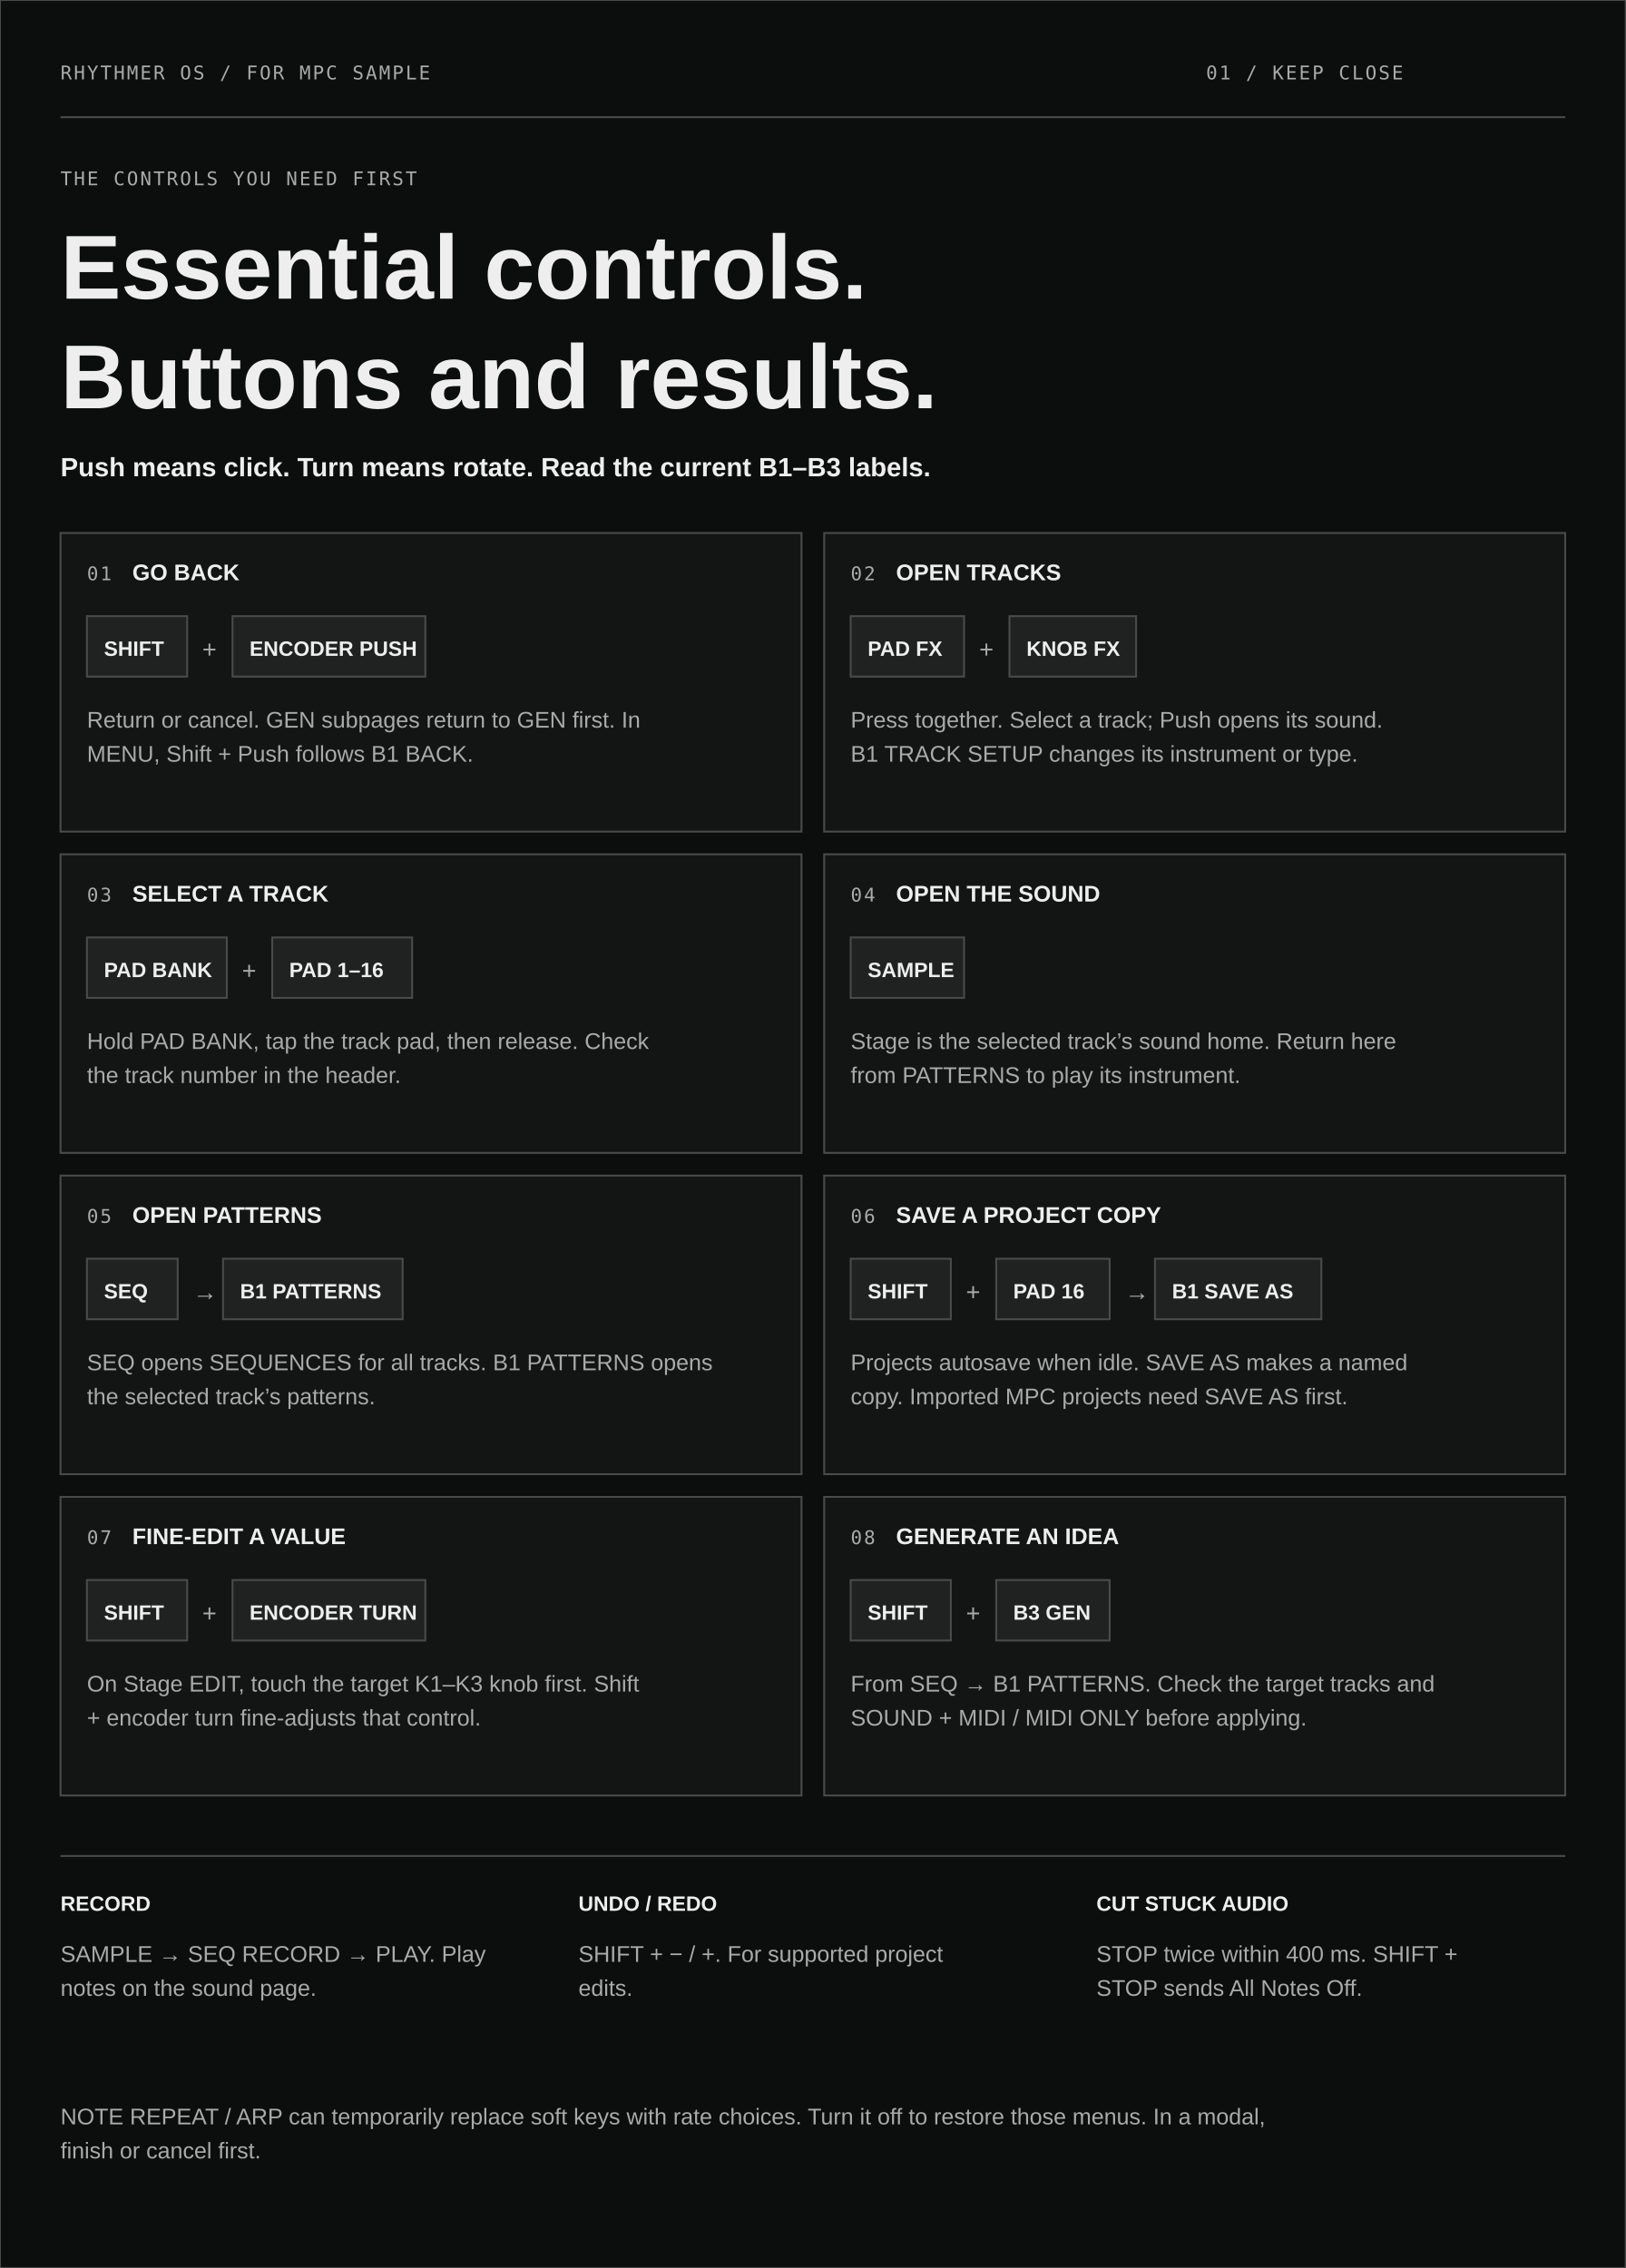
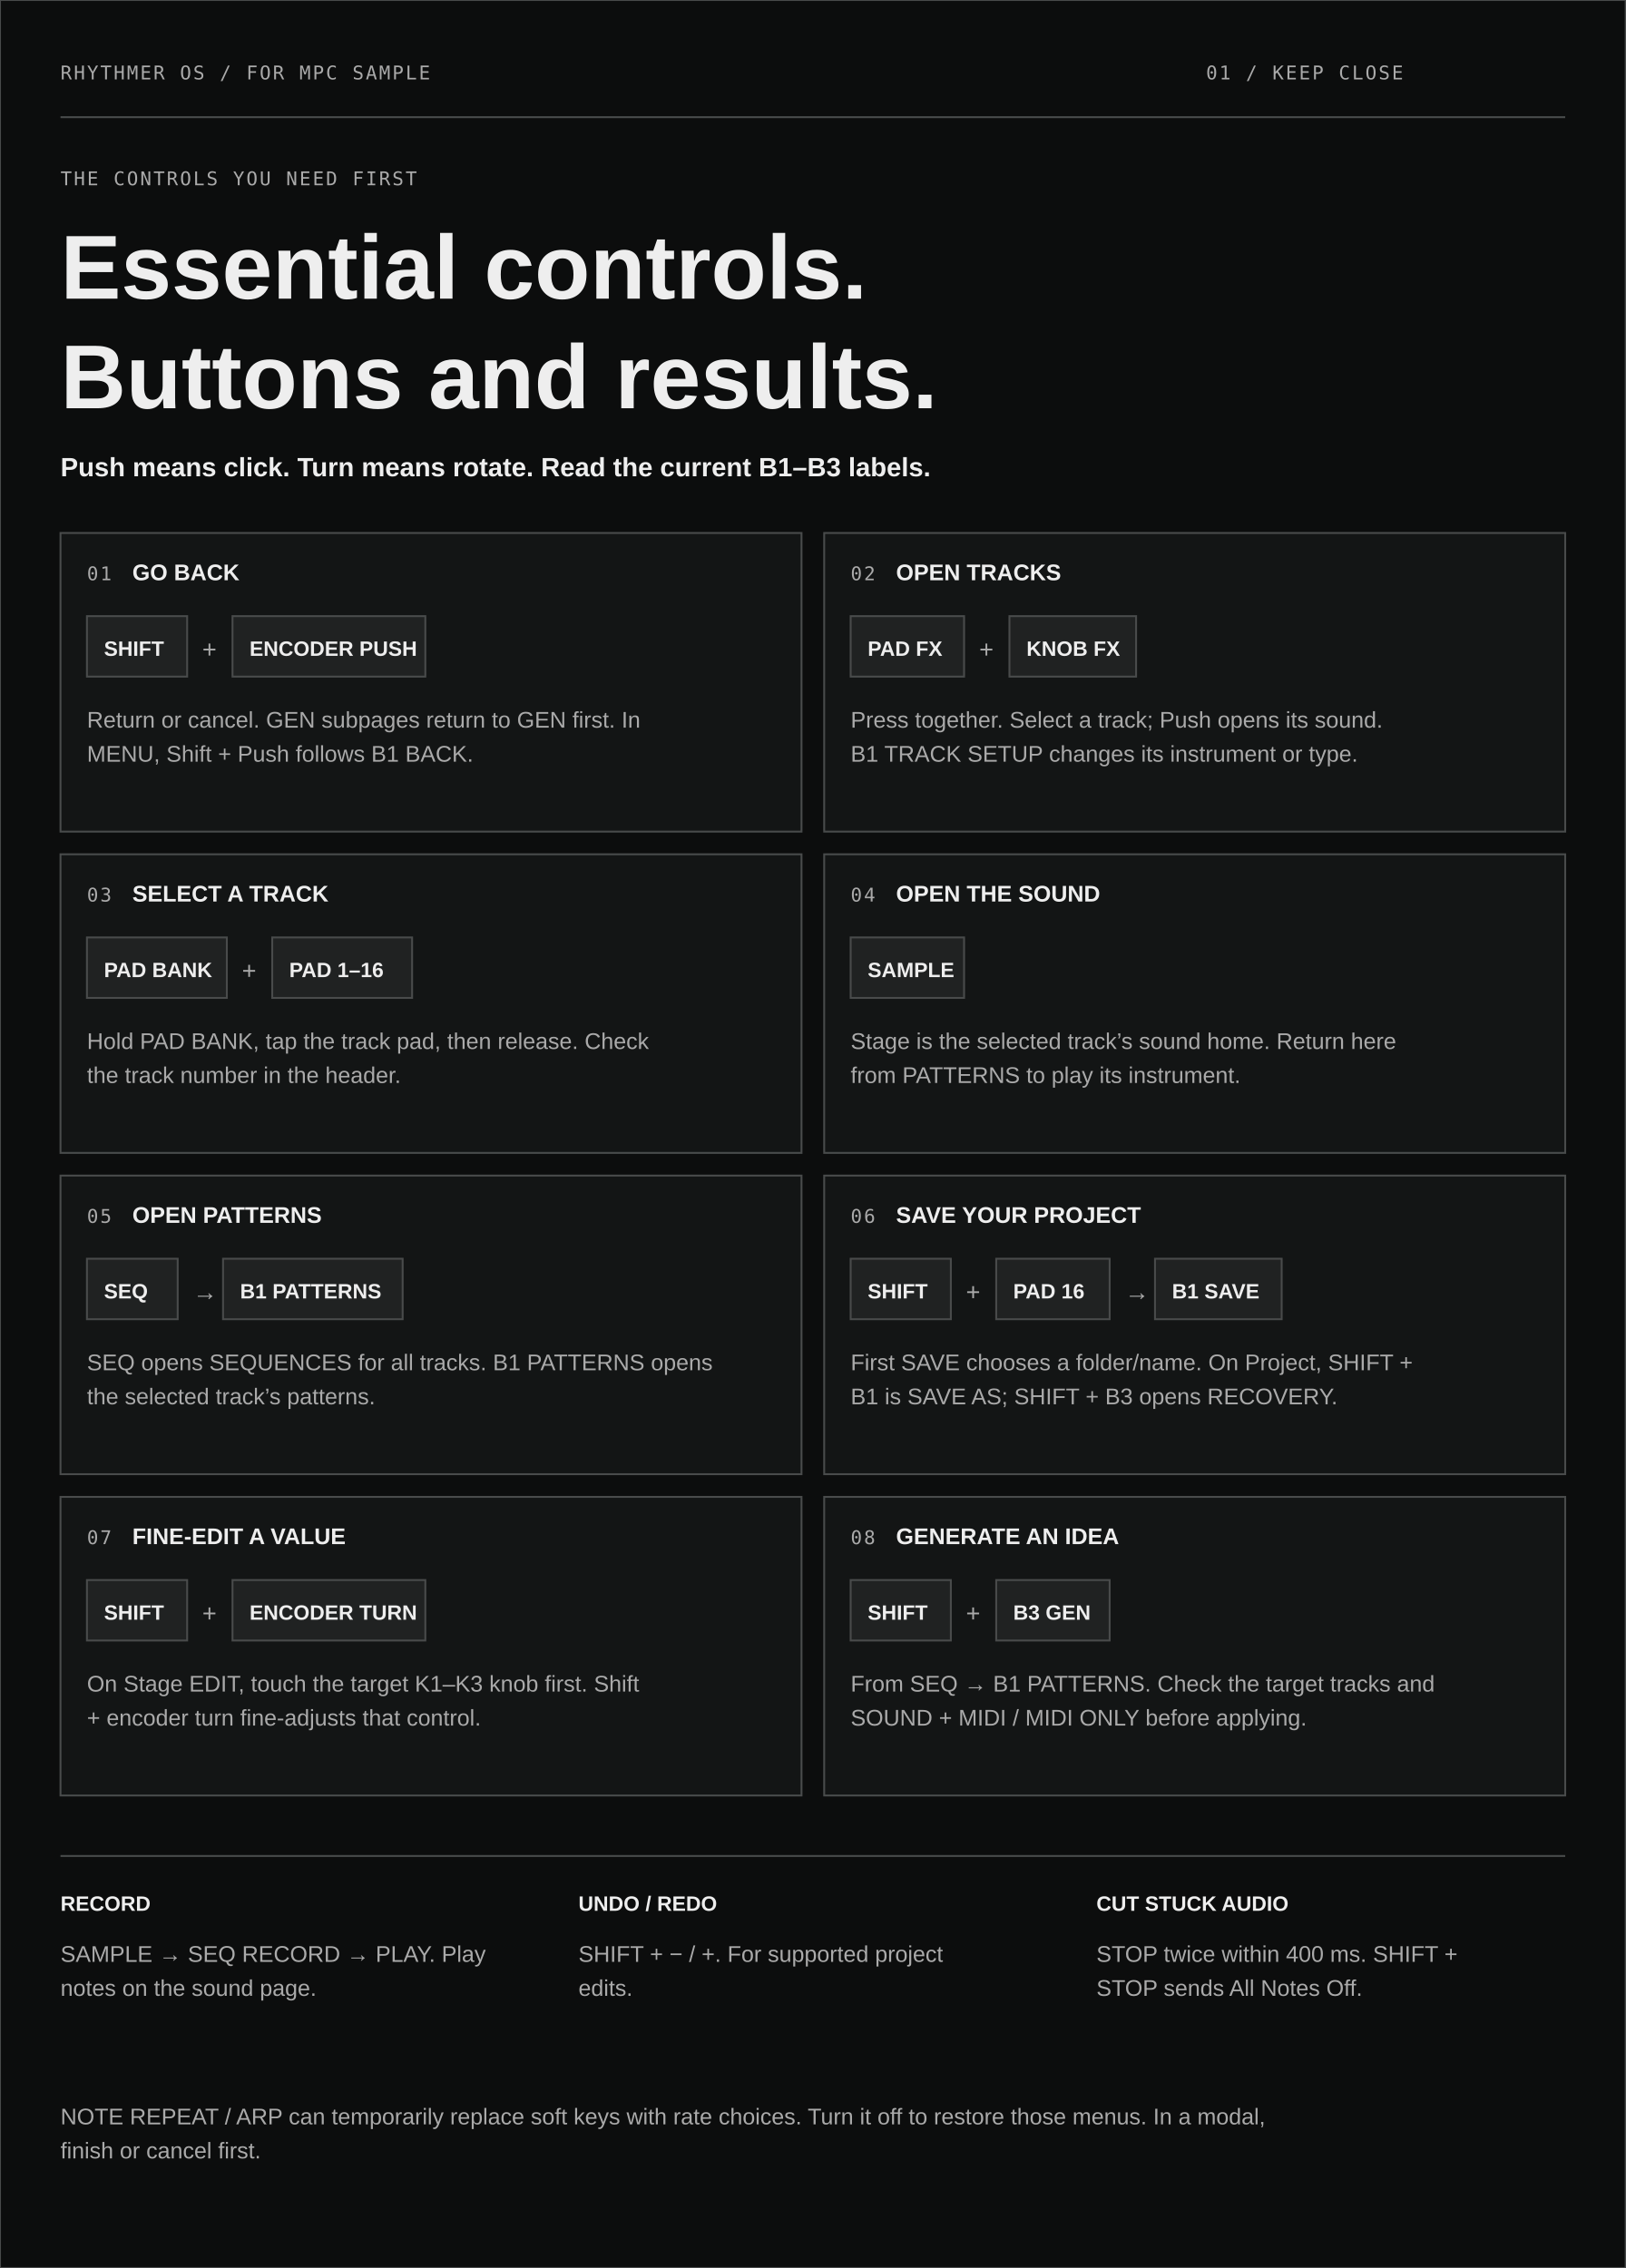
<svg xmlns="http://www.w3.org/2000/svg" width="860" height="1200" viewBox="0 0 860 1200">
  <style>text{font-family:Arial,Helvetica,sans-serif} .mono{font-family:monospace;letter-spacing:1px}</style>
  <rect x="0" y="0" width="860" height="1200" fill="#0c0d0d" stroke="#494b4b" />
  <text x="32" y="42" font-size="10" fill="#aaaaaa" font-weight="400" class="mono">RHYTHMER OS / FOR MPC SAMPLE</text>
  <text x="638" y="42" font-size="10" fill="#aaaaaa" font-weight="400" class="mono">01 / KEEP CLOSE</text>
  <path d="M32,62 L828,62" stroke="#494b4b" />
  <text x="32" y="98" font-size="10" fill="#aaaaaa" font-weight="400" class="mono">THE CONTROLS YOU NEED FIRST</text>
  <text x="32" y="158" font-size="48" fill="#eeeeee" font-weight="700">Essential controls.</text>
  <text x="32" y="216" font-size="48" fill="#eeeeee" font-weight="700">Buttons and results.</text>
  <text x="32" y="252" font-size="14" fill="#eeeeee" font-weight="700">Push means click. Turn means rotate. Read the current B1–B3 labels.</text>
  <rect x="32" y="282" width="392" height="158" fill="#131515" stroke="#494b4b" />
  <text x="46" y="307" font-size="10" fill="#aaaaaa" font-weight="400" class="mono">01</text>
  <text x="70" y="307" font-size="12" fill="#eeeeee" font-weight="700">GO BACK</text>
  <rect x="46" y="326" width="53" height="32" fill="#202222" stroke="#494b4b" />
  <text x="55" y="347" font-size="11" fill="#eeeeee" font-weight="700">SHIFT</text>
  <text x="107" y="348" font-size="13" fill="#aaaaaa" font-weight="400">+</text>
  <rect x="123" y="326" width="102" height="32" fill="#202222" stroke="#494b4b" />
  <text x="132" y="347" font-size="11" fill="#eeeeee" font-weight="700">ENCODER PUSH</text>
  <text x="46" y="385" font-size="12" fill="#aaaaaa" font-weight="400">Return or cancel. GEN subpages return to GEN first. In</text>
  <text x="46" y="403" font-size="12" fill="#aaaaaa" font-weight="400">MENU, Shift + Push follows B1 BACK.</text>
  <rect x="436" y="282" width="392" height="158" fill="#131515" stroke="#494b4b" />
  <text x="450" y="307" font-size="10" fill="#aaaaaa" font-weight="400" class="mono">02</text>
  <text x="474" y="307" font-size="12" fill="#eeeeee" font-weight="700">OPEN TRACKS</text>
  <rect x="450" y="326" width="60" height="32" fill="#202222" stroke="#494b4b" />
  <text x="459" y="347" font-size="11" fill="#eeeeee" font-weight="700">PAD FX</text>
  <text x="518" y="348" font-size="13" fill="#aaaaaa" font-weight="400">+</text>
  <rect x="534" y="326" width="67" height="32" fill="#202222" stroke="#494b4b" />
  <text x="543" y="347" font-size="11" fill="#eeeeee" font-weight="700">KNOB FX</text>
  <text x="450" y="385" font-size="12" fill="#aaaaaa" font-weight="400">Press together. Select a track; Push opens its sound.</text>
  <text x="450" y="403" font-size="12" fill="#aaaaaa" font-weight="400">B1 TRACK SETUP changes its instrument or type.</text>
  <rect x="32" y="452" width="392" height="158" fill="#131515" stroke="#494b4b" />
  <text x="46" y="477" font-size="10" fill="#aaaaaa" font-weight="400" class="mono">03</text>
  <text x="70" y="477" font-size="12" fill="#eeeeee" font-weight="700">SELECT A TRACK</text>
  <rect x="46" y="496" width="74" height="32" fill="#202222" stroke="#494b4b" />
  <text x="55" y="517" font-size="11" fill="#eeeeee" font-weight="700">PAD BANK</text>
  <text x="128" y="518" font-size="13" fill="#aaaaaa" font-weight="400">+</text>
  <rect x="144" y="496" width="74" height="32" fill="#202222" stroke="#494b4b" />
  <text x="153" y="517" font-size="11" fill="#eeeeee" font-weight="700">PAD 1–16</text>
  <text x="46" y="555" font-size="12" fill="#aaaaaa" font-weight="400">Hold PAD BANK, tap the track pad, then release. Check</text>
  <text x="46" y="573" font-size="12" fill="#aaaaaa" font-weight="400">the track number in the header.</text>
  <rect x="436" y="452" width="392" height="158" fill="#131515" stroke="#494b4b" />
  <text x="450" y="477" font-size="10" fill="#aaaaaa" font-weight="400" class="mono">04</text>
  <text x="474" y="477" font-size="12" fill="#eeeeee" font-weight="700">OPEN THE SOUND</text>
  <rect x="450" y="496" width="60" height="32" fill="#202222" stroke="#494b4b" />
  <text x="459" y="517" font-size="11" fill="#eeeeee" font-weight="700">SAMPLE</text>
  <text x="450" y="555" font-size="12" fill="#aaaaaa" font-weight="400">Stage is the selected track’s sound home. Return here</text>
  <text x="450" y="573" font-size="12" fill="#aaaaaa" font-weight="400">from PATTERNS to play its instrument.</text>
  <rect x="32" y="622" width="392" height="158" fill="#131515" stroke="#494b4b" />
  <text x="46" y="647" font-size="10" fill="#aaaaaa" font-weight="400" class="mono">05</text>
  <text x="70" y="647" font-size="12" fill="#eeeeee" font-weight="700">OPEN PATTERNS</text>
  <rect x="46" y="666" width="48" height="32" fill="#202222" stroke="#494b4b" />
  <text x="55" y="687" font-size="11" fill="#eeeeee" font-weight="700">SEQ</text>
  <text x="102" y="688" font-size="13" fill="#aaaaaa" font-weight="400">→</text>
  <rect x="118" y="666" width="95" height="32" fill="#202222" stroke="#494b4b" />
  <text x="127" y="687" font-size="11" fill="#eeeeee" font-weight="700">B1 PATTERNS</text>
  <text x="46" y="725" font-size="12" fill="#aaaaaa" font-weight="400">SEQ opens SEQUENCES for all tracks. B1 PATTERNS opens</text>
  <text x="46" y="743" font-size="12" fill="#aaaaaa" font-weight="400">the selected track’s patterns.</text>
  <rect x="436" y="622" width="392" height="158" fill="#131515" stroke="#494b4b" />
  <text x="450" y="647" font-size="10" fill="#aaaaaa" font-weight="400" class="mono">06</text>
-   <text x="474" y="647" font-size="12" fill="#eeeeee" font-weight="700">SAVE A PROJECT COPY</text>
+   <text x="474" y="647" font-size="12" fill="#eeeeee" font-weight="700">SAVE YOUR PROJECT</text>
  <rect x="450" y="666" width="53" height="32" fill="#202222" stroke="#494b4b" />
  <text x="459" y="687" font-size="11" fill="#eeeeee" font-weight="700">SHIFT</text>
  <text x="511" y="688" font-size="13" fill="#aaaaaa" font-weight="400">+</text>
  <rect x="527" y="666" width="60" height="32" fill="#202222" stroke="#494b4b" />
  <text x="536" y="687" font-size="11" fill="#eeeeee" font-weight="700">PAD 16</text>
  <text x="595" y="688" font-size="13" fill="#aaaaaa" font-weight="400">→</text>
-   <rect x="611" y="666" width="88" height="32" fill="#202222" stroke="#494b4b" />
-   <text x="620" y="687" font-size="11" fill="#eeeeee" font-weight="700">B1 SAVE AS</text>
-   <text x="450" y="725" font-size="12" fill="#aaaaaa" font-weight="400">Projects autosave when idle. SAVE AS makes a named</text>
-   <text x="450" y="743" font-size="12" fill="#aaaaaa" font-weight="400">copy. Imported MPC projects need SAVE AS first.</text>
+   <rect x="611" y="666" width="67" height="32" fill="#202222" stroke="#494b4b" />
+   <text x="620" y="687" font-size="11" fill="#eeeeee" font-weight="700">B1 SAVE</text>
+   <text x="450" y="725" font-size="12" fill="#aaaaaa" font-weight="400">First SAVE chooses a folder/name. On Project, SHIFT +</text>
+   <text x="450" y="743" font-size="12" fill="#aaaaaa" font-weight="400">B1 is SAVE AS; SHIFT + B3 opens RECOVERY.</text>
  <rect x="32" y="792" width="392" height="158" fill="#131515" stroke="#494b4b" />
  <text x="46" y="817" font-size="10" fill="#aaaaaa" font-weight="400" class="mono">07</text>
  <text x="70" y="817" font-size="12" fill="#eeeeee" font-weight="700">FINE-EDIT A VALUE</text>
  <rect x="46" y="836" width="53" height="32" fill="#202222" stroke="#494b4b" />
  <text x="55" y="857" font-size="11" fill="#eeeeee" font-weight="700">SHIFT</text>
  <text x="107" y="858" font-size="13" fill="#aaaaaa" font-weight="400">+</text>
  <rect x="123" y="836" width="102" height="32" fill="#202222" stroke="#494b4b" />
  <text x="132" y="857" font-size="11" fill="#eeeeee" font-weight="700">ENCODER TURN</text>
  <text x="46" y="895" font-size="12" fill="#aaaaaa" font-weight="400">On Stage EDIT, touch the target K1–K3 knob first. Shift</text>
  <text x="46" y="913" font-size="12" fill="#aaaaaa" font-weight="400">+ encoder turn fine-adjusts that control.</text>
  <rect x="436" y="792" width="392" height="158" fill="#131515" stroke="#494b4b" />
  <text x="450" y="817" font-size="10" fill="#aaaaaa" font-weight="400" class="mono">08</text>
  <text x="474" y="817" font-size="12" fill="#eeeeee" font-weight="700">GENERATE AN IDEA</text>
  <rect x="450" y="836" width="53" height="32" fill="#202222" stroke="#494b4b" />
  <text x="459" y="857" font-size="11" fill="#eeeeee" font-weight="700">SHIFT</text>
  <text x="511" y="858" font-size="13" fill="#aaaaaa" font-weight="400">+</text>
  <rect x="527" y="836" width="60" height="32" fill="#202222" stroke="#494b4b" />
  <text x="536" y="857" font-size="11" fill="#eeeeee" font-weight="700">B3 GEN</text>
  <text x="450" y="895" font-size="12" fill="#aaaaaa" font-weight="400">From SEQ → B1 PATTERNS. Check the target tracks and</text>
  <text x="450" y="913" font-size="12" fill="#aaaaaa" font-weight="400">SOUND + MIDI / MIDI ONLY before applying.</text>
  <path d="M32,982 L828,982" stroke="#494b4b" />
  <text x="32" y="1011" font-size="11" fill="#eeeeee" font-weight="700">RECORD</text>
  <text x="32" y="1038" font-size="12" fill="#aaaaaa" font-weight="400">SAMPLE → SEQ RECORD → PLAY. Play</text>
  <text x="32" y="1056" font-size="12" fill="#aaaaaa" font-weight="400">notes on the sound page.</text>
  <text x="306" y="1011" font-size="11" fill="#eeeeee" font-weight="700">UNDO / REDO</text>
  <text x="306" y="1038" font-size="12" fill="#aaaaaa" font-weight="400">SHIFT + − / +. For supported project</text>
  <text x="306" y="1056" font-size="12" fill="#aaaaaa" font-weight="400">edits.</text>
  <text x="580" y="1011" font-size="11" fill="#eeeeee" font-weight="700">CUT STUCK AUDIO</text>
  <text x="580" y="1038" font-size="12" fill="#aaaaaa" font-weight="400">STOP twice within 400 ms. SHIFT +</text>
  <text x="580" y="1056" font-size="12" fill="#aaaaaa" font-weight="400">STOP sends All Notes Off.</text>
  <text x="32" y="1124" font-size="12" fill="#aaaaaa" font-weight="400">NOTE REPEAT / ARP can temporarily replace soft keys with rate choices. Turn it off to restore those menus. In a modal,</text>
  <text x="32" y="1142" font-size="12" fill="#aaaaaa" font-weight="400">finish or cancel first.</text>
</svg>
